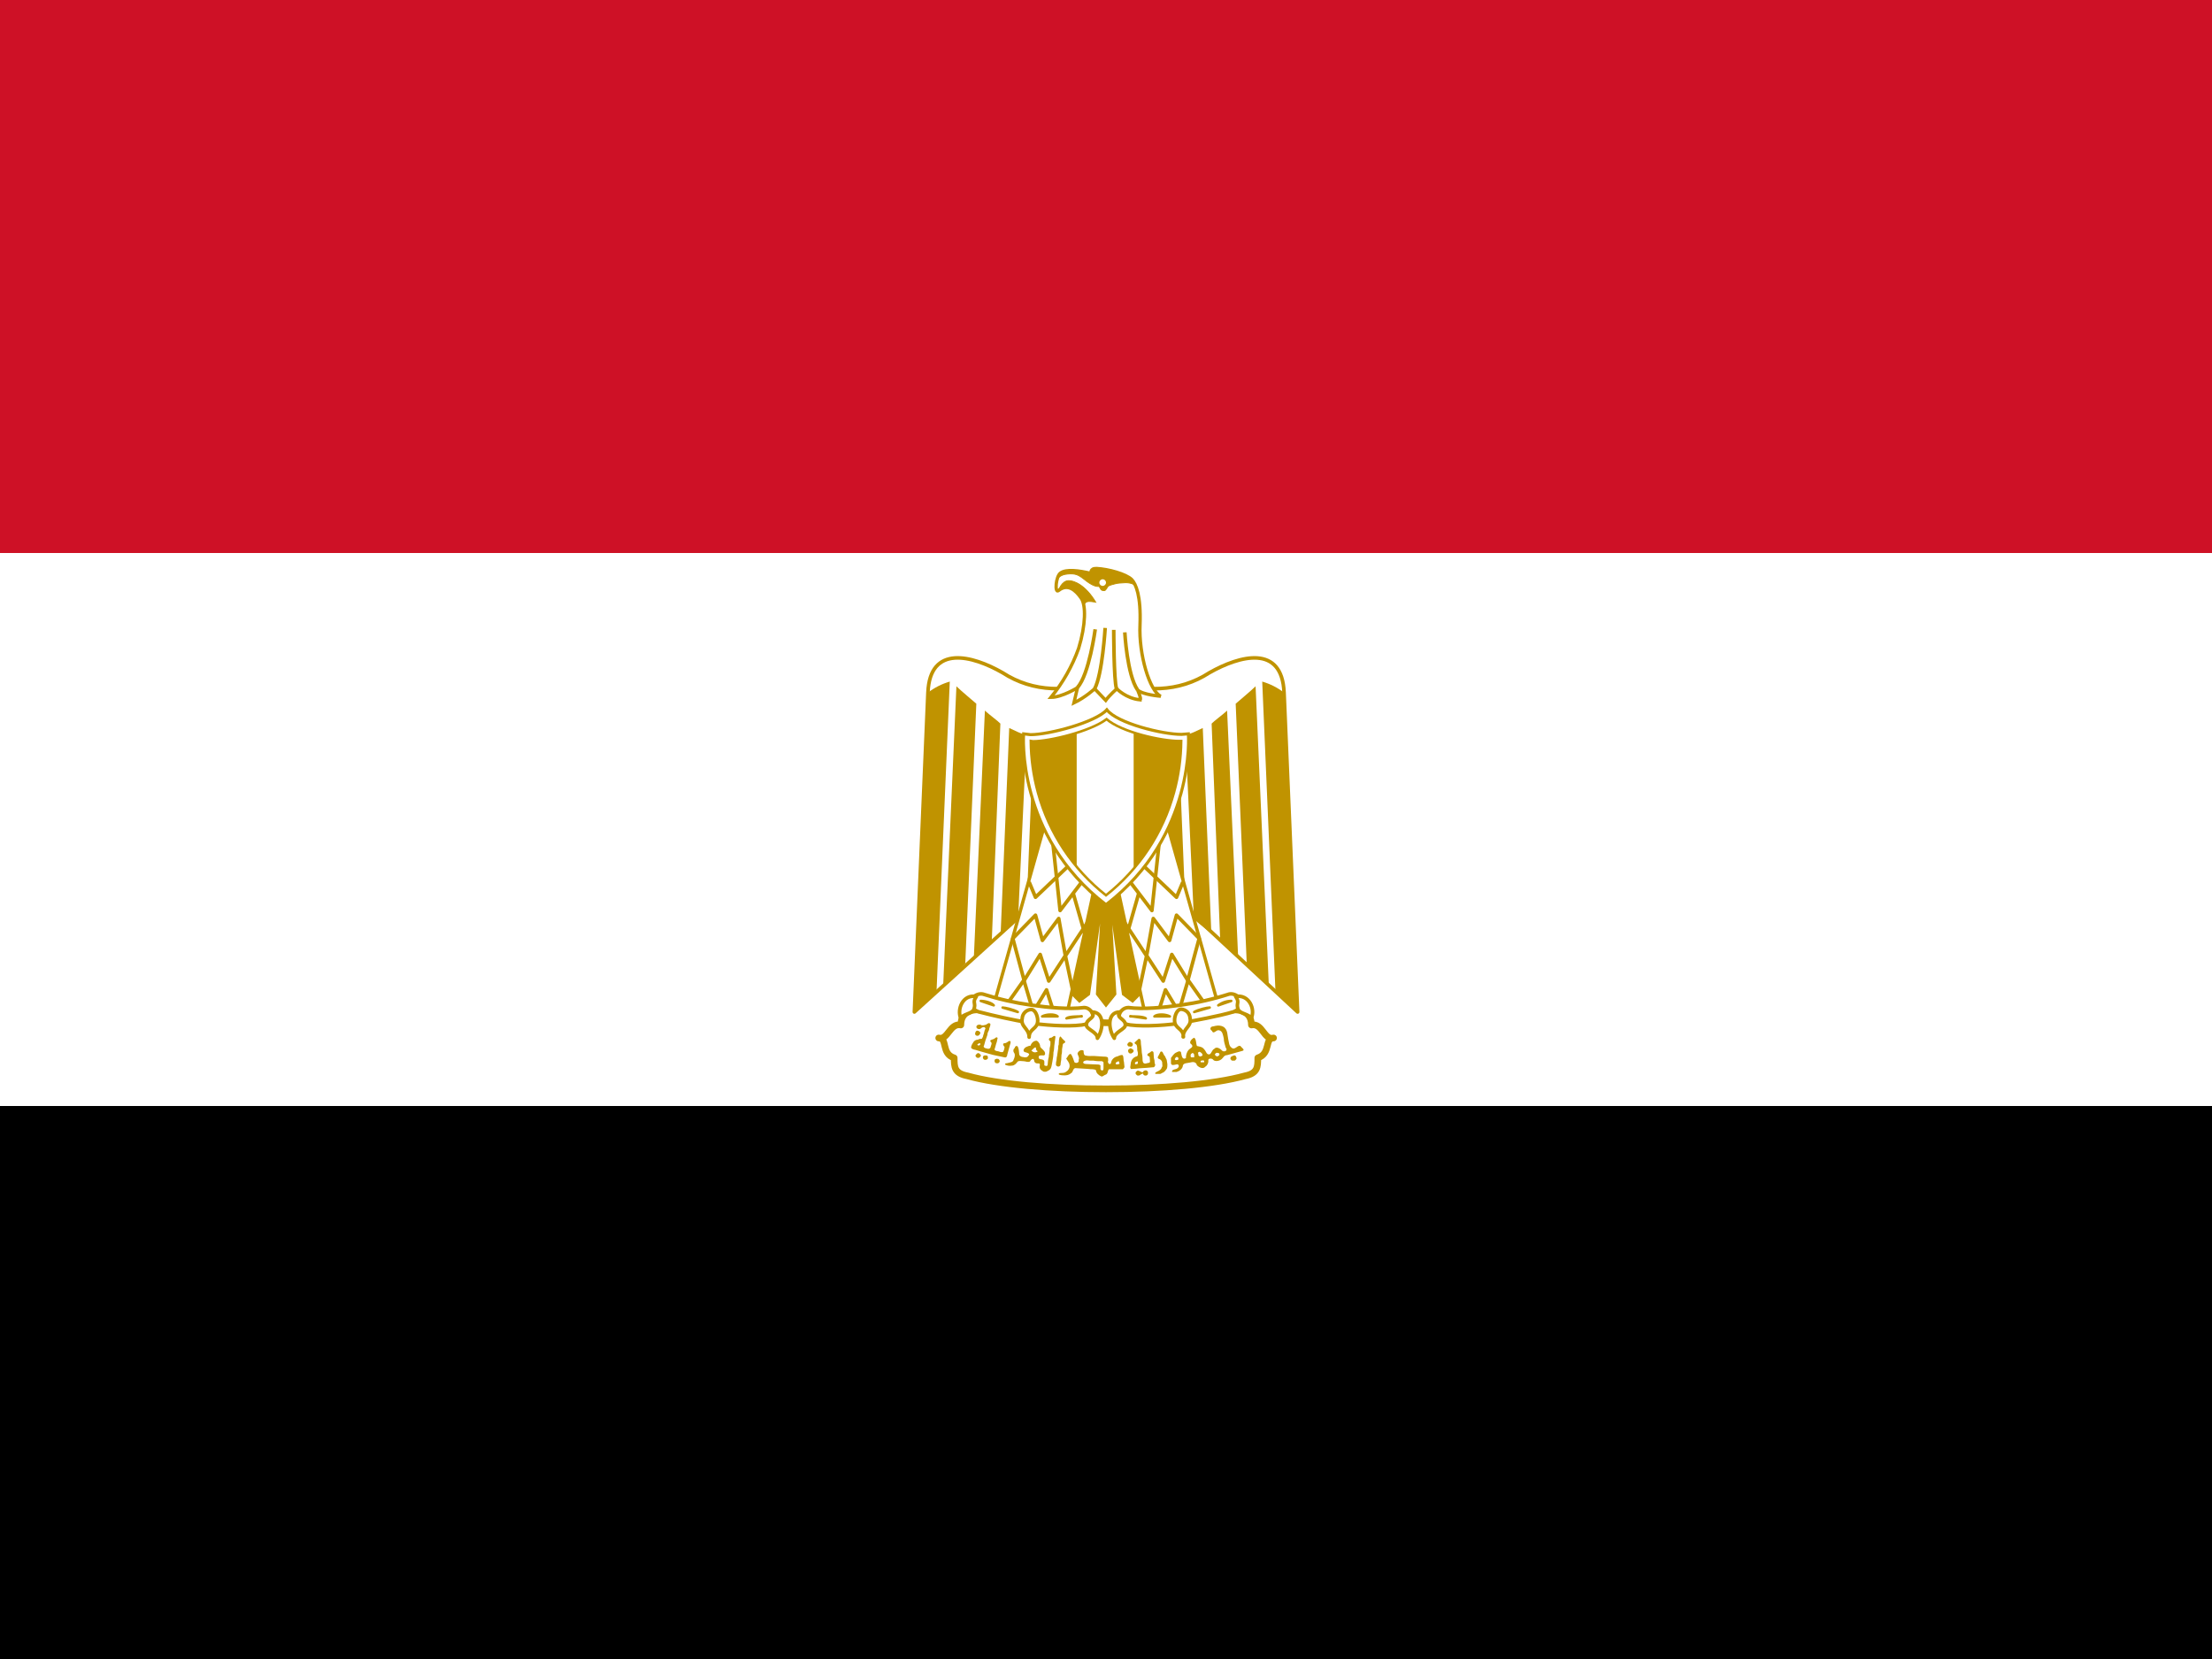
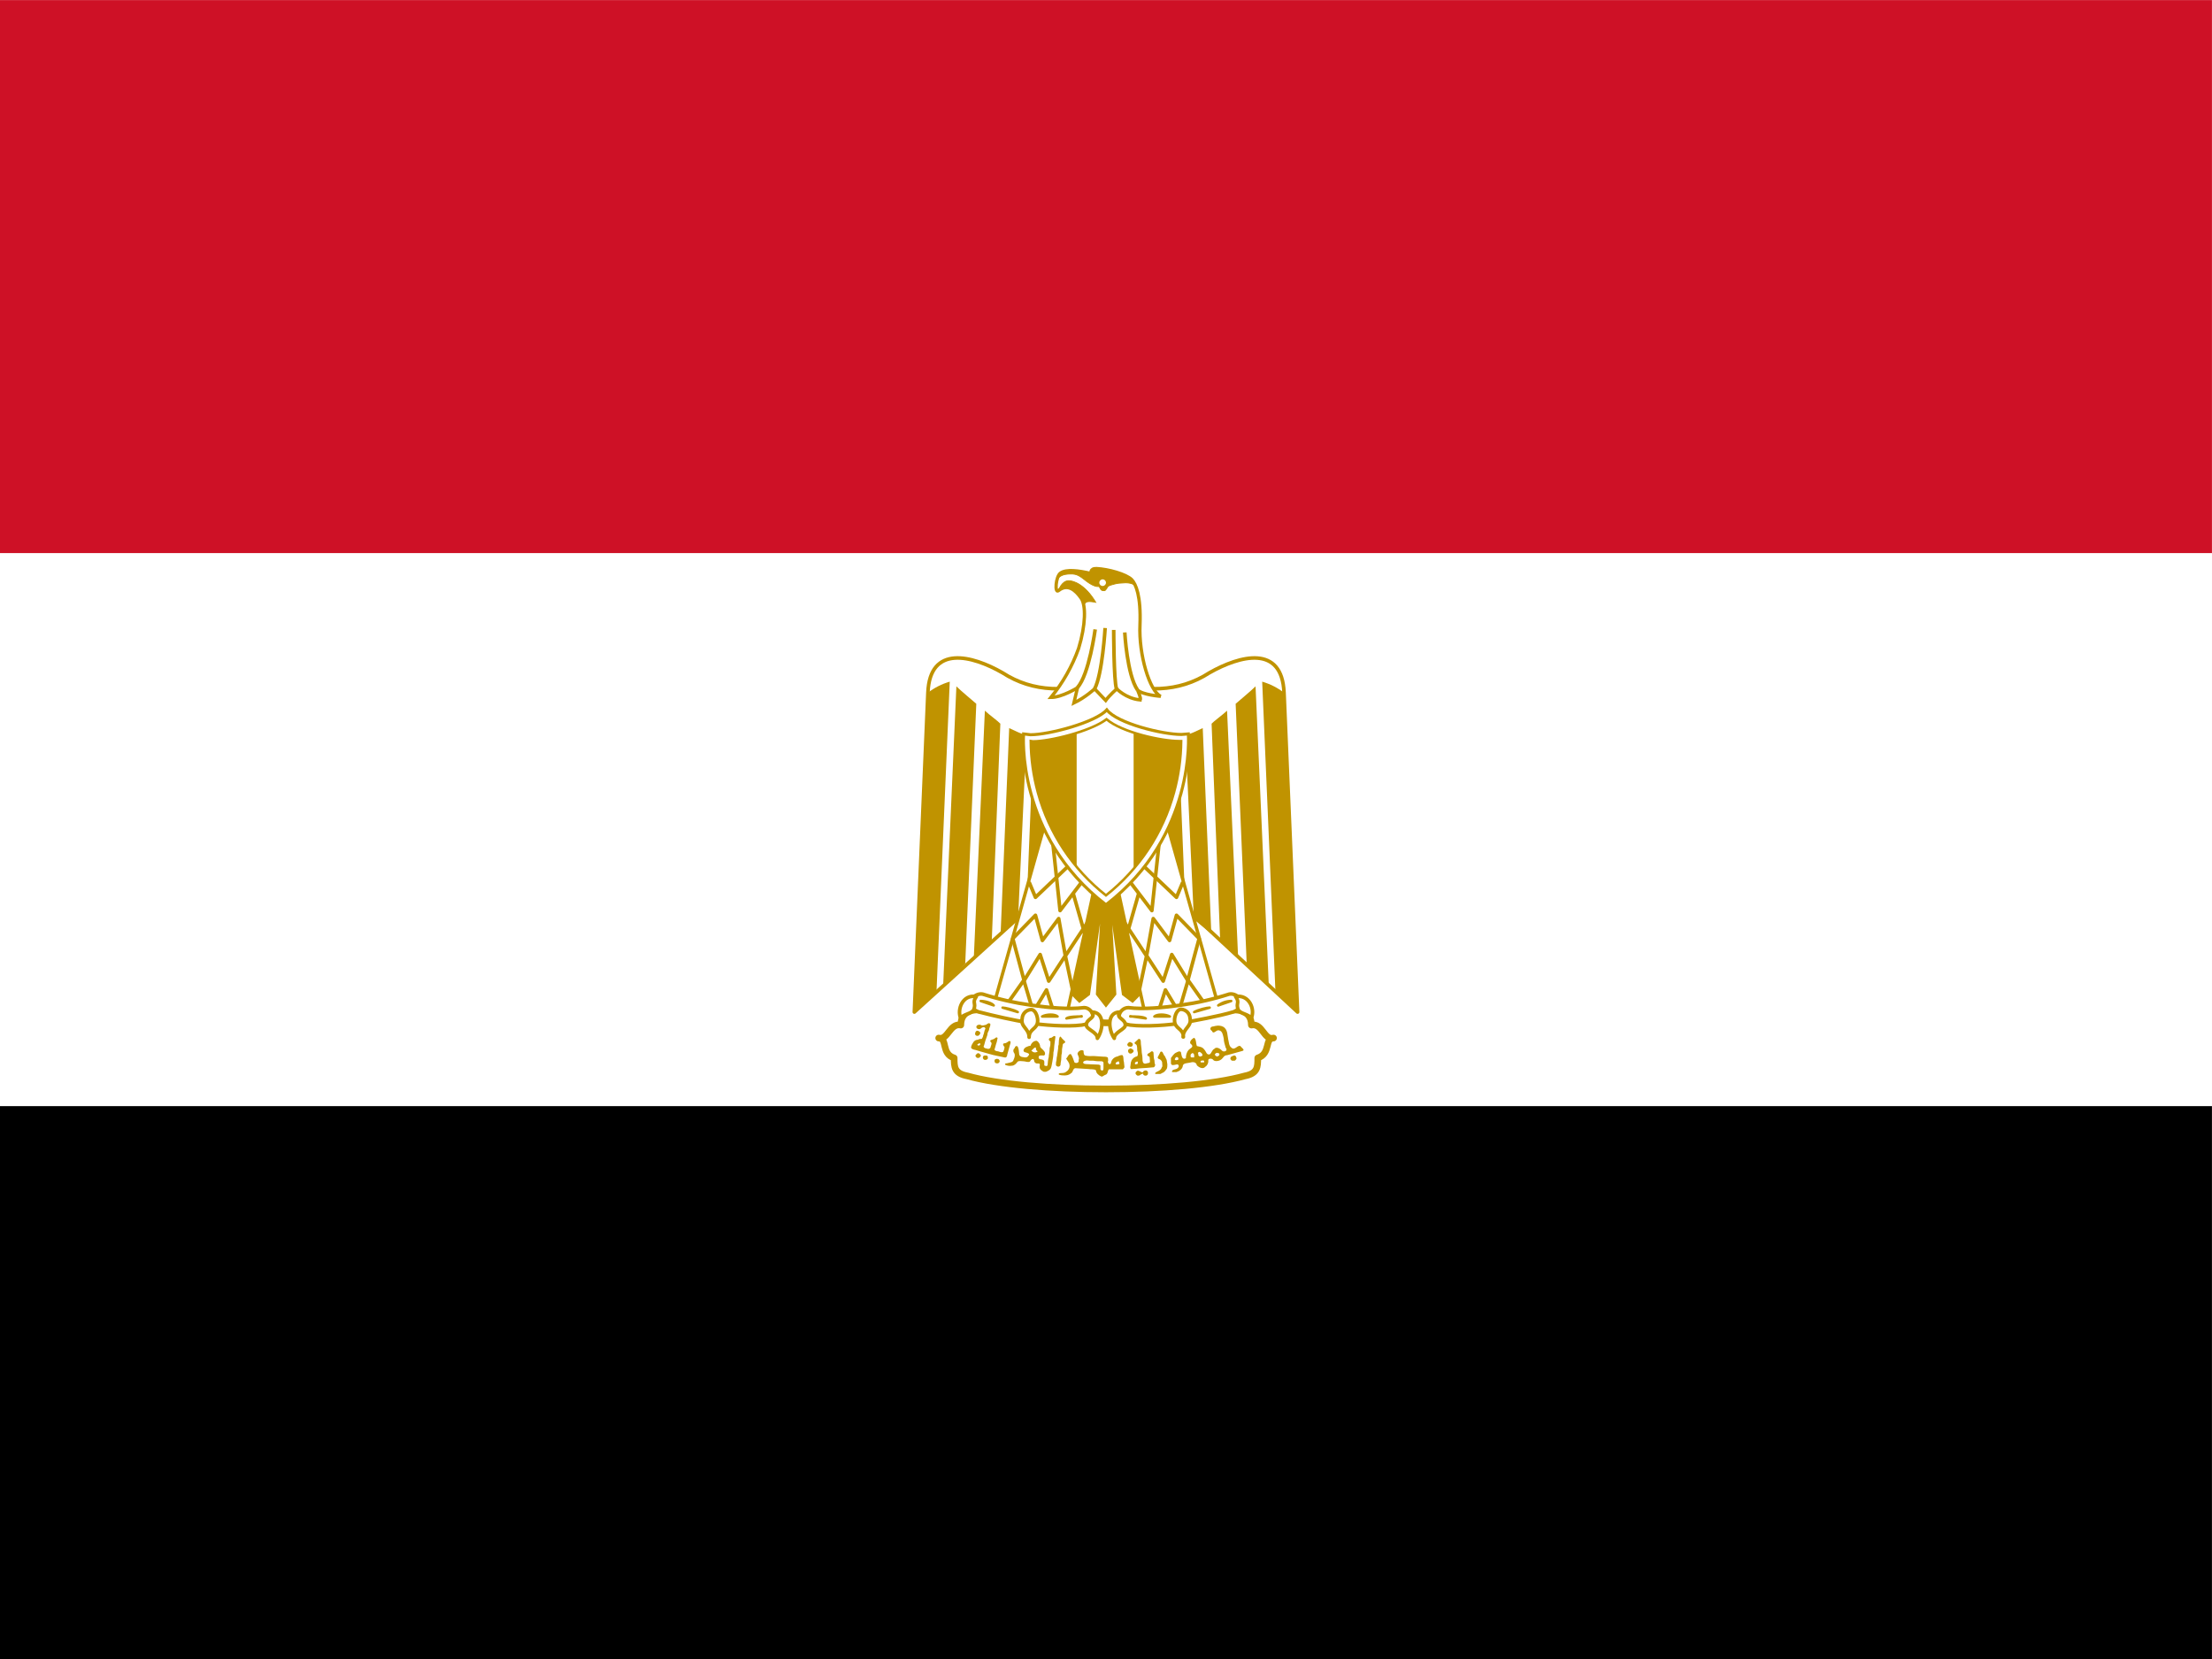
- <svg xmlns="http://www.w3.org/2000/svg" xmlns:xlink="http://www.w3.org/1999/xlink" id="flag-icons-eg" viewBox="0 0 640 480">
-   <path d="M0 320h640v160H0z" />
-   <path fill="#fff" d="M0 160h640v160H0z" />
-   <path fill="#ce1126" d="M0 0h640v160H0z" />
-   <g fill="#fff" stroke="#c09300" transform="matrix(.8 0 0 .8 -40 0)">
-     <path stroke-linejoin="round" stroke-width="1.3" d="m450.8 302.4 68.5 63.6-4.9-115.5c-.7-17.5-15.9-13.5-27-7.2-11.1 7.2-24 7.2-37.4 2.5-13.5 4.7-26.3 4.7-37.4-2.5-11-6.3-26.3-10.3-27 7.2L380.7 366l70.1-63.6z" />
-     <path id="a" fill="#c09300" stroke="none" d="m393.5 246.5-4.8 112.3-8 7.2 4.9-115.5a24 24 0 0 1 7.9-4zm9.6 8-4 94-8 8.2 4.8-108.5c1.6 1.6 6.3 5.5 7.2 6.3zm8.7 7.2-3.1 78.4-6.5 6.3 4-89.4c1.6 1.5 4.8 3.8 5.6 4.7zm9.5 4-3.1 66.8-6.3 5.1 3.1-74.3c1.6.7 4.7 2.4 6.3 2.4zm8.8 0-2.3 55.7-6.5 6.3 2.5-61.3c1.5 0 5.6 0 6.3-.7z" />
-     <use xlink:href="#a" width="100%" height="100%" transform="matrix(-1 0 0 1 900 0)" />
-     <path fill="#c09300" stroke-width="1.1" d="m453.2 315 9.6 43.8-3.2 3.2-3.3-2.5-5.4-39 2.3 39-3.2 4-3.1-4 2.3-39-5.5 39-3.3 2.5-3.2-3.2 9.6-43.7h6.4z" />
-     <g id="b" fill="none" stroke-linejoin="round" stroke-width="1.3">
-       <path fill="#fff" stroke-width="1.2" d="m428.5 295.8-19.1 67.7 26.3 4 11.1-50.9-18.3-20.8z" />
-       <path d="m422.2 319 2.3 5.5 12.4-11.8" />
-       <path d="m430.8 305 2.6 24.3 7.9-10.4m-3.2 4 4.3 15m1.7-5.5-8.7 13.2m2.7 13.2-2.8-13.2-2.4-13.4-5.9 7.9-2.5-9.1-8.2 8.4 4.1 15.2 5.8-9.4 3.1 9.6 6-9.2" />
-       <path d="m415 362 5.3-7.5 3.4 11.5 4.8-8 3.1 9.6" />
-     </g>
-     <use xlink:href="#b" width="100%" height="100%" transform="matrix(-1 0 0 1 900 0)" />
-     <g stroke-linecap="round" stroke-linejoin="round" stroke-width="1.3">
-       <path stroke-width="2.4" d="M450 393.8c20 0 39-1.6 50.2-4.7 4.7-.9 4.7-3.3 4.7-6.5 4.8-1.6 2.4-7.2 5.7-7.2-3.4 1-4-5.5-8-4.7 0-5.6-5.7-6.3-10.4-4.7-9.5 3.1-26.3 3.9-42.2 3.9-16-.8-32.6-.8-42.2-4-4.7-1.5-10.3-.8-10.3 4.8-4-.8-4.7 5.6-8 4.7 3.3 0 .8 5.7 5.6 7.2 0 3.2 0 5.6 4.8 6.5 11 3.1 30.2 4.7 50.1 4.7z" />
-       <path d="M422.9 363.5c6.4.9 13.6 1.6 19.2.9 3.2 0 5.5 5.5-.9 6.3-5.5.7-14.3 0-19-.8a231 231 0 0 1-18.4-4c-5.6-2.4-1.6-7 1.6-6.4a105.3 105.3 0 0 0 17.5 4zm54.2 0c-6.4.9-13.6 1.6-19 .9-3.4 0-5.7 5.5.7 6.3 5.6.7 14.3 0 19-.8 4-.8 12.8-2.3 18.4-4 5.6-2.4 1.6-7-1.6-6.4a105.2 105.2 0 0 1-17.5 4z" />
-       <path d="M403 360.4c-4.8-.9-7 4.7-5.5 7.9.7-1.6 4-1.6 4.7-3.2.9-2.4-.7-2.4.9-4.7zm19.2 14.7c0-3.2 3.1-2.8 3.1-6 0-1.5-.8-4-2.4-4a3.4 3.4 0 0 0-3.2 3.2c-.7 3.1 2.5 3.6 2.5 6.8zm22.7-9.1c4.7 0 4.2 6.3 2 9.5 0-2.3-4-3.2-4-4.8 0-2.4 3.6-2.4 2-4.7zm52-5.6c4.9-.9 7.2 4.7 5.6 7.9-.7-1.6-4-1.6-4.7-3.2-.9-2.4.7-2.4-.9-4.7zM478 375c0-3.2-3.2-2.8-3.2-6 0-1.5.8-4 2.4-4a3.4 3.4 0 0 1 3.2 3.2c.7 3.1-2.5 3.6-2.5 6.8zm-23-9c-4.7 0-4.2 6.3-2 9.5 0-2.3 4-3.2 4-4.8 0-2.4-3.6-2.4-2-4.7z" />
-       <path stroke-width=".9" d="M404.7 362c1.6 0 4 .7 4.7 1.6l-4.7-1.6zm7.9 2.4c.8 0 4 .7 5.5 1.6l-5.5-1.6zm28.6 3.2c-1.5 0-4.7 0-5.5.7l5.5-.8zm-8.7 0c-.9-.9-4-.9-5.6 0h5.6zm62.8-5.6a8 8 0 0 0-4.7 1.6l4.7-1.6zm-7.8 2.4c-1 0-4 .7-5.6 1.6l5.6-1.6zm-28.7 3.2c1.5 0 4.7 0 5.6.7l-5.6-.8zm8.7 0c.9-.9 4-.9 5.6 0h-5.6z" />
-       <g fill="#c09300" stroke="none">
-         <path d="M403.3 374.6c-.5-.1-.8-.6-.6-1 .1-.7.6-1 1-.8.4 0 .9.6.9.8l-.4.7-.2.1c0 .2-.4.2-.7.2zm55 3.9c-.2 0-.6-.5-.6-.7 0-.4.6-1 1-1l.8.4c.3.3.3.9-.1 1.2-.2.2-.8.2-1.1 0zm.3 2.5c-.4-.2-.5-.4-.6-.8 0-.5 0-.6.5-.9l.4-.2.4.2c.4.2.7.4.7.8 0 .3-.3.6-.7.8-.3.2-.4.2-.7 0z" />
-         <path d="M407.8 370c-.4 0-.9.4-1.2.6-.6.1-1.4.5-2 0-.6-.1-1.4 0-1.5.8.1.7 1 1 1.6.6.4-.5 1.5-.9 1.7 0-.5.8-.4 1.7-.8 2.4 0 .5-.3.9-.5 1.3-.5 0-1 0-1.4.3a2 2 0 0 0-1.6.8c-.4.6-.8 1.2-.9 2 .1.6 1 .8 1.6.9l2 .6 3.2.9c1.6.5 3.2.7 4.8 1.1l.5.1c.7.2 1-.5 1-1l1-3.6c.2-.5.5-1.5-.4-1.3-.5.3-1 .8-1.6.8-.9 0-.4 1 0 1.3 0 .6-.2 1.3-.5 1.8-.6.3-1.2 0-1.8-.2-.5 0-1.7-.3-1.2-1l.5-1.8c.3-.6.3-1.3.5-2-.4-.7-1 .3-1.5.4-.4.2-1.6.3-1 1 .6.4.2 1.1 0 1.7 0 .7-.8 1-1.4.7-.6 0-1.5-.5-1-1.1l.5-1.8.7-2c0-.7.3-1.2.6-1.8 0-.7.5-1.3.5-2 0-.3-.2-.4-.4-.4zm-3.7 7.3a.3.3 0 0 1 .3 0c.2.2.2.4 0 .6l-.3.2c-.5 0-.6-.1-.6-.3 0-.1 0-.2.3-.3a1.4 1.4 0 0 1 .4-.2zm-1 5c-.5-.4-.4-.7.3-1.3.4-.2.5-.2.9.1.6.5.6.8 0 1.3-.2.2-.3.2-.5.2-.3 0-.4 0-.7-.2zm3 1a.9.9 0 0 1-.6-1.1c.2-.4.3-.5.9-.5.7 0 .8.1.9.7 0 .4 0 .5-.3.7a1 1 0 0 1-.8.2zm89.2 0c-.2-.1-.3-.2-.3-.5 0-.4.2-.7.8-.9.6-.3 1-.3 1.2.2.3.6.3.8-.1 1.2-.2.3-.3.3-.8.3s-.6 0-.8-.2zm-85 1.2c-.4 0-.6-.4-.6-.8 0-.3 0-.4.2-.6l.6-.2.6.1c.5.4.6.8.3 1.2-.3.4-.6.4-1.2.3zm21.8 1-.2-.3c0-.6 0-1.1.2-1.7.1-.5 0-1 .2-1.5l.4-2.8c0-.5 0-1 .2-1.4.1-.8 0-1.5.2-2.2 0-.3.3-1 .6-.6.4.6.9 1 1.4 1.5.4.3 0 .7-.3.8-.4.1-.5.6-.5 1l-.2 1.2c0 .7 0 1.3-.2 2l-.1 1.8-.2 1.2c0 .4 0 .9-.4 1.1-.3.2-.8.2-1-.1zm29.7-9.8-1.3 1.2c-.6.5.5.7.6 1.1.2.6.2 1.2.2 1.8.2.6.3 1.1.2 1.7 0 .7-.8.5-1.2.9-.5.2-.7.7-1 1a4.2 4.2 0 0 0-.4 1.6c0 .5-.3 1 0 1.4l.1.2h.5l1.5-.1c1.2-.2 2.5-.2 3.7-.3l2.2-.2c.6.1.9-.5.9-1-.4-.7-.1-1.4-.4-2-.2-.8-.1-1.5-.2-2.2 0-.6-.7-.8-1-.4-.4.4-1 .5-1.2.9-.3.6.6.6.8 1l.1 1.5c.1.6-.5.6-1 .7-.5.2-1.2.3-1.5-.3-.2-.5-.2-1-.2-1.5 0-1-.3-1.8-.3-2.7 0-1-.3-2.1-.3-3.2 0-.5-.1-1.2-.8-1.1zm-.6 8.2h.3v.8l-.3.1a3.3 3.3 0 0 1-.4.1 2.5 2.5 0 0 1-.2 0c-.2-.2-.2-.5.1-.8l.5-.2zm-30-9.2c-.3 0-.8.7-1.2.6-.9.1-.8 1-.1 1.3v.8c.1.8-.4 1.5-.3 2.3 0 .8-.3 1.7-.3 2.6-.3.9-.3 1.8-.4 2.7-.1.8-.7.5-1.2.3v-1c.1-.9-.5-1.1-1.2-1.2-.7 0-1-.5-.8-1.1.3-.4 1-.3 1.5-.3 1 .2.9-1.1.4-1.6-.4-.6-1.2-1-1.4-1.6 0-.8-.5-1.7-1.2-2.1-1.1-.1-2 .8-2.3 1.8-.5 0-1 .2-1.4.4-.7.2-1.7 1.4-.7 1.9.5.1 2.2.5 1.4 1.2-.4.8-1.2.8-1.9.6-.7 0-1.5-.4-1.5-1.2-.1-.8-.1-1.6-.4-2.3-.2-.8-1.1-.6-1.2.2-.7.5-.6 1.4-.1 2 .3.7 0 1.6-.3 2.2-.2 1-1.2 1-1.9 1.2-.3.2-1.6 0-1.1.7a4 4 0 0 0 2.4.3c.8 0 1.5-.7 2-1.4.5-.5 1.4-.2 2.2-.2.7 0 1.5.5 2.3.1.2-.5 1.2-1.5 1.5-.5 0 .9.7 1.3 1.5 1.2.9 0 .5.6.5 1.2 0 .9.7 1.4 1.5 1.8h.8c.7-.3 1.5-.6 1.8-1.4.3-.7.3-1.5.5-2.2.2-1.1.4-2.3.4-3.4.3-1 .2-2.1.4-3.2l.3-2.3c0-.5-.2-.5-.5-.4zm-6.7 4.1c.1 0 .2.2.2.5 0 .4.2.7.5.8v.3l-.8.2c-.5 0-.9-.2-1.2-.5l-.2-.2.3-.2.5-.5c.3-.3.5-.4.7-.4zm66-7.9a8.4 8.4 0 0 0-1.7.3c-1 0-1.5 1-.5 1.6.6 1.5 1.5-.4 2.5-.2 1.4.2 1.5 1.8 1.8 3 0 1.1.4 2.2.7 3.3 1 1.1-.7 1.8-1.4 1-.6-.7-2-1.5-2.7-.6-.9.4-1 1.6-1.7 2-1.2.3-1.3-1.2-2-1.8-.6-.9-1.7-1-2.6-1.2-.4-.9-.2-2.4-1-3-.8.3-2.2 1.7-1 2.4 1 1-.5 1.4-1 2-.8.9-1 2-1 3-1.3.7-1.5-.8-1.7-1.7 0-1.1-1-.8-1.7-.4-1 .4-1.4 1.3-2 2v2c.2.9 1.2.5 1.8.4 1-.4 1.4.7.6 1.3-.6.6-2.2.3-2 1.4h1.6c1-.3 2.2-1.1 2.3-2.3.2-1 1.7-.9 2.5-1.1 1-.3 2.3-.4 2.6 1 .7.7 2.2 1.5 3 .5a2.4 2.4 0 0 0 1.1-2.3c-.1-.8 1.3-.8 1.7-.3.5.8 2.1.6 2.9 0 .8-.5 1-1.6 2.2-1.6l5.4-1.5c1.4-.3-.2-1.2-.6-1.8-1-.5-2 1.7-3.2.6-1-.7-.9-2-1.2-3.1-.3-1.4-.2-3-1.2-4-.6-.7-1.6-.9-2.5-.9zm-6.8 9.5c.1 0 .3 0 .5.2.4.2.7.6.7 1 0 .2 0 .2-.3.3l-.5.2c-.2 0-.7-.3-.7-.5v-.4c-.2-.4-.2-.4 0-.6l.3-.2zm6.5.4c.4 0 .6 0 .8.3.1.4 0 .6-.4.8l-.5.2-.4-.3c-.2-.1-.3-.2-.3-.4 0-.3.4-.6.8-.7zm-9 0c.2 0 .3 0 .4.2.2.2.3.3.3.6v.6c0 .3 0 .2-.6.2s-.7 0-.7-.6c0-.4 0-.5.3-.7.1-.2.3-.2.4-.2zm-5.4 1.5a.6.6 0 0 1 .4.4c0 .3 0 .5-.2.6-.3.1-.8.2-1 0a.6.6 0 0 1 0-.1c-.2-.1-.2-.2 0-.3v-.1l.2-.3a.5.5 0 0 1 .6-.2zm9.2 1.2.5.1v.6h-1.2l-.1-.2c0-.2 0-.3.2-.4l.6-.1zm-17.1 4.8c-.1 0-.3-.1-.1-.2.1-.3.5-.4.8-.6a3.4 3.4 0 0 0 1.4-1c0-.4.4-.6.4-1l-.1-1.4a1.8 1.8 0 0 0-.8-1c-.3-.1-.7-.2-.8-.6 0-.3.3-.6.4-.9l.6-1.2c.3-.3.7 0 .8.2l.5 1c.3.3.5.6.6 1 .2.4.4.7.4 1l.2 1.3c0 .5 0 1.1-.2 1.6l-.6.8c-.3.3-.6.6-1 .7-.3.1-.5.4-.9.4H468l-.1-.1zm-6.9.4c-.2-.2-.3-.3-.3-.6s0-.3.3-.6c.4-.4.6-.4 1.4 0 .7.4 1 .4 1 .1.1-.2.5-.5 1-.5a.8.8 0 0 1 .5.2c.2.2.3.3.3.7 0 .5 0 .5-.3.8-.3.2-.3.2-.7.2a.9.9 0 0 1-.8-.6c0-.2 0-.3-.2-.1l-.2.1c-.2 0-.6.3-.8.5l-.5.1c-.4 0-.4 0-.7-.3zm-19.8-8.9c-.7 0-1.4.6-1.5 1.3.2.7.8 1.5.4 2.2.3 1-.8 1.4-1.5.9-.4-1-.6-2-1.3-3-.8-.2-1.1 1.1-1.7 1.6.3.7 1.1 1.4 1.2 2.3.2 1-.4 2-1.1 2.4-.7.7-1.7.5-2.5.6-1 .6.7.8 1.2.8 1 .1 2.1 0 3-.8.7-.3.6-1.7 1.5-1.8l4.8.3c.8.2 2.1-.1 2.7.5 0 1 1 1.8 1.9 2.2.5.2 1-.5 1.5-.6 1-.3.7-1.5 1.3-2h5c.2 0 .3-.5.6-.7l-.2-1.9c-.3-.8 0-1.8-.5-2.5-.9-.2-1.6.5-2.4.6-1 .4-1.7 1.3-1.8 2.3-.5.9-1.4-.2-1-1l-.1-1c-.5-.5-1.4-.3-2.1-.4l-3-.2c-1 0-1.9.1-2.7-.1-1 0-1-1-1-1.8a1 1 0 0 0-.7-.2zm2 3.7 1 .1h1.3c1 .2 2 .2 3 .2.2 0 .4.2.6.4v2c0 .3 0 .7-.2.8a.7.7 0 0 1-.2.2 1 1 0 0 1-.7-.5v-1.4a1.3 1.3 0 0 0-.7-.3l-2.6-.1-2-.1c-.3-.1-.7 0-.9-.4-.2-.2.1-.6.4-.7a2.3 2.3 0 0 1 1-.2zm11.3.3c.1 0 .2 0 .2.3l.2.5c0 .1 0 .2-.2.2-.5.2-1 .2-1.2 0 0-.1 0-.5.2-.6l.8-.4z" />
+ <svg xmlns="http://www.w3.org/2000/svg" xmlns:xlink="http://www.w3.org/1999/xlink" width="639.99" height="479.99" version="1.1" viewBox="0 0 169.33 127">
+   <g transform="translate(107.71 185.49)">
+     <g transform="translate(-39.677 -135.69)">
+       <g transform="matrix(.26458 0 0 .26458 -68.036 -49.793)">
+         <path d="m0 320h640v160h-640z" />
+         <path d="m0 160h640v160h-640z" fill="#fff" />
+         <path d="m0 0h640v160h-640z" fill="#ce1126" />
+         <g transform="matrix(.8 0 0 .8 -40 0)" fill="#fff" stroke="#c09300">
+           <path d="m450.8 302.4 68.5 63.6-4.9-115.5c-0.7-17.5-15.9-13.5-27-7.2-11.1 7.2-24 7.2-37.4 2.5-13.5 4.7-26.3 4.7-37.4-2.5-11-6.3-26.3-10.3-27 7.2l-4.9 115.5z" stroke-linejoin="round" stroke-width="1.3" />
+           <path id="a" d="m393.5 246.5-4.8 112.3-8 7.2 4.9-115.5a24 24 0 0 1 7.9-4zm9.6 8-4 94-8 8.2 4.8-108.5c1.6 1.6 6.3 5.5 7.2 6.3zm8.7 7.2-3.1 78.4-6.5 6.3 4-89.4c1.6 1.5 4.8 3.8 5.6 4.7zm9.5 4-3.1 66.8-6.3 5.1 3.1-74.3c1.6 0.7 4.7 2.4 6.3 2.4zm8.8 0-2.3 55.7-6.5 6.3 2.5-61.3c1.5 0 5.6 0 6.3-0.7z" fill="#c09300" stroke="none" />
+           <use transform="matrix(-1,0,0,1,900,0)" width="100%" height="100%" xlink:href="#a" />
+           <path d="m453.2 315 9.6 43.8-3.2 3.2-3.3-2.5-5.4-39 2.3 39-3.2 4-3.1-4 2.3-39-5.5 39-3.3 2.5-3.2-3.2 9.6-43.7h6.4z" fill="#c09300" stroke-width="1.1" />
+           <g id="b" fill="none" stroke-linejoin="round" stroke-width="1.3">
+             <path d="m428.5 295.8-19.1 67.7 26.3 4 11.1-50.9z" fill="#fff" stroke-width="1.2" />
+             <path d="m422.2 319 2.3 5.5 12.4-11.8" />
+             <path d="m430.8 305 2.6 24.3 7.9-10.4m-3.2 4 4.3 15m1.7-5.5-8.7 13.2m2.7 13.2-2.8-13.2-2.4-13.4-5.9 7.9-2.5-9.1-8.2 8.4 4.1 15.2 5.8-9.4 3.1 9.6 6-9.2" />
+             <path d="m415 362 5.3-7.5 3.4 11.5 4.8-8 3.1 9.6" />
+           </g>
+           <use transform="matrix(-1,0,0,1,900,0)" width="100%" height="100%" xlink:href="#b" />
+           <g stroke-linecap="round" stroke-linejoin="round" stroke-width="1.3">
+             <path d="m450 393.8c20 0 39-1.6 50.2-4.7 4.7-0.9 4.7-3.3 4.7-6.5 4.8-1.6 2.4-7.2 5.7-7.2-3.4 1-4-5.5-8-4.7 0-5.6-5.7-6.3-10.4-4.7-9.5 3.1-26.3 3.9-42.2 3.9-16-0.8-32.6-0.8-42.2-4-4.7-1.5-10.3-0.8-10.3 4.8-4-0.8-4.7 5.6-8 4.7 3.3 0 0.8 5.7 5.6 7.2 0 3.2 0 5.6 4.8 6.5 11 3.1 30.2 4.7 50.1 4.7z" stroke-width="2.4" />
+             <path d="m422.9 363.5c6.4 0.9 13.6 1.6 19.2 0.9 3.2 0 5.5 5.5-0.9 6.3-5.5 0.7-14.3 0-19-0.8a231 231 0 0 1-18.4-4c-5.6-2.4-1.6-7 1.6-6.4a105.3 105.3 0 0 0 17.5 4zm54.2 0c-6.4 0.9-13.6 1.6-19 0.9-3.4 0-5.7 5.5 0.7 6.3 5.6 0.7 14.3 0 19-0.8 4-0.8 12.8-2.3 18.4-4 5.6-2.4 1.6-7-1.6-6.4a105.2 105.2 0 0 1-17.5 4z" />
+             <path d="m403 360.4c-4.8-0.9-7 4.7-5.5 7.9 0.7-1.6 4-1.6 4.7-3.2 0.9-2.4-0.7-2.4 0.9-4.7zm19.2 14.7c0-3.2 3.1-2.8 3.1-6 0-1.5-0.8-4-2.4-4a3.4 3.4 0 0 0-3.2 3.2c-0.7 3.1 2.5 3.6 2.5 6.8zm22.7-9.1c4.7 0 4.2 6.3 2 9.5 0-2.3-4-3.2-4-4.8 0-2.4 3.6-2.4 2-4.7zm52-5.6c4.9-0.9 7.2 4.7 5.6 7.9-0.7-1.6-4-1.6-4.7-3.2-0.9-2.4 0.7-2.4-0.9-4.7zm-18.9 14.6c0-3.2-3.2-2.8-3.2-6 0-1.5 0.8-4 2.4-4a3.4 3.4 0 0 1 3.2 3.2c0.7 3.1-2.5 3.6-2.5 6.8zm-23-9c-4.7 0-4.2 6.3-2 9.5 0-2.3 4-3.2 4-4.8 0-2.4-3.6-2.4-2-4.7z" />
+             <path d="m404.7 362c1.6 0 4 0.7 4.7 1.6zm7.9 2.4c0.8 0 4 0.7 5.5 1.6zm28.6 3.2c-1.5 0-4.7 0-5.5 0.7l5.5-0.8zm-8.7 0c-0.9-0.9-4-0.9-5.6 0zm62.8-5.6a8 8 0 0 0-4.7 1.6zm-7.8 2.4c-1 0-4 0.7-5.6 1.6zm-28.7 3.2c1.5 0 4.7 0 5.6 0.7l-5.6-0.8zm8.7 0c0.9-0.9 4-0.9 5.6 0z" stroke-width=".9" />
+             <g fill="#c09300" stroke="none">
+               <path d="m403.3 374.6c-0.5-0.1-0.8-0.6-0.6-1 0.1-0.7 0.6-1 1-0.8 0.4 0 0.9 0.6 0.9 0.8l-0.4 0.7-0.2 0.1c0 0.2-0.4 0.2-0.7 0.2zm55 3.9c-0.2 0-0.6-0.5-0.6-0.7 0-0.4 0.6-1 1-1l0.8 0.4c0.3 0.3 0.3 0.9-0.1 1.2-0.2 0.2-0.8 0.2-1.1 0zm0.3 2.5c-0.4-0.2-0.5-0.4-0.6-0.8 0-0.5 0-0.6 0.5-0.9l0.4-0.2 0.4 0.2c0.4 0.2 0.7 0.4 0.7 0.8 0 0.3-0.3 0.6-0.7 0.8-0.3 0.2-0.4 0.2-0.7 0z" />
+               <path d="m407.8 370c-0.4 0-0.9 0.4-1.2 0.6-0.6 0.1-1.4 0.5-2 0-0.6-0.1-1.4 0-1.5 0.8 0.1 0.7 1 1 1.6 0.6 0.4-0.5 1.5-0.9 1.7 0-0.5 0.8-0.4 1.7-0.8 2.4 0 0.5-0.3 0.9-0.5 1.3-0.5 0-1 0-1.4 0.3a2 2 0 0 0-1.6 0.8c-0.4 0.6-0.8 1.2-0.9 2 0.1 0.6 1 0.8 1.6 0.9l2 0.6 3.2 0.9c1.6 0.5 3.2 0.7 4.8 1.1l0.5 0.1c0.7 0.2 1-0.5 1-1l1-3.6c0.2-0.5 0.5-1.5-0.4-1.3-0.5 0.3-1 0.8-1.6 0.8-0.9 0-0.4 1 0 1.3 0 0.6-0.2 1.3-0.5 1.8-0.6 0.3-1.2 0-1.8-0.2-0.5 0-1.7-0.3-1.2-1l0.5-1.8c0.3-0.6 0.3-1.3 0.5-2-0.4-0.7-1 0.3-1.5 0.4-0.4 0.2-1.6 0.3-1 1 0.6 0.4 0.2 1.1 0 1.7 0 0.7-0.8 1-1.4 0.7-0.6 0-1.5-0.5-1-1.1l0.5-1.8 0.7-2c0-0.7 0.3-1.2 0.6-1.8 0-0.7 0.5-1.3 0.5-2 0-0.3-0.2-0.4-0.4-0.4zm-3.7 7.3a0.3 0.3 0 0 1 0.3 0c0.2 0.2 0.2 0.4 0 0.6l-0.3 0.2c-0.5 0-0.6-0.1-0.6-0.3 0-0.1 0-0.2 0.3-0.3a1.4 1.4 0 0 1 0.4-0.2zm-1 5c-0.5-0.4-0.4-0.7 0.3-1.3 0.4-0.2 0.5-0.2 0.9 0.1 0.6 0.5 0.6 0.8 0 1.3-0.2 0.2-0.3 0.2-0.5 0.2-0.3 0-0.4 0-0.7-0.2zm3 1a0.9 0.9 0 0 1-0.6-1.1c0.2-0.4 0.3-0.5 0.9-0.5 0.7 0 0.8 0.1 0.9 0.7 0 0.4 0 0.5-0.3 0.7a1 1 0 0 1-0.8 0.2zm89.2 0c-0.2-0.1-0.3-0.2-0.3-0.5 0-0.4 0.2-0.7 0.8-0.9 0.6-0.3 1-0.3 1.2 0.2 0.3 0.6 0.3 0.8-0.1 1.2-0.2 0.3-0.3 0.3-0.8 0.3s-0.6 0-0.8-0.2zm-85 1.2c-0.4 0-0.6-0.4-0.6-0.8 0-0.3 0-0.4 0.2-0.6l0.6-0.2 0.6 0.1c0.5 0.4 0.6 0.8 0.3 1.2s-0.6 0.4-1.2 0.3zm21.8 1-0.2-0.3c0-0.6 0-1.1 0.2-1.7 0.1-0.5 0-1 0.2-1.5l0.4-2.8c0-0.5 0-1 0.2-1.4 0.1-0.8 0-1.5 0.2-2.2 0-0.3 0.3-1 0.6-0.6 0.4 0.6 0.9 1 1.4 1.5 0.4 0.3 0 0.7-0.3 0.8-0.4 0.1-0.5 0.6-0.5 1l-0.2 1.2c0 0.7 0 1.3-0.2 2l-0.1 1.8-0.2 1.2c0 0.4 0 0.9-0.4 1.1-0.3 0.2-0.8 0.2-1-0.1zm29.7-9.8-1.3 1.2c-0.6 0.5 0.5 0.7 0.6 1.1 0.2 0.6 0.2 1.2 0.2 1.8 0.2 0.6 0.3 1.1 0.2 1.7 0 0.7-0.8 0.5-1.2 0.9-0.5 0.2-0.7 0.7-1 1a4.2 4.2 0 0 0-0.4 1.6c0 0.5-0.3 1 0 1.4l0.1 0.2h0.5l1.5-0.1c1.2-0.2 2.5-0.2 3.7-0.3l2.2-0.2c0.6 0.1 0.9-0.5 0.9-1-0.4-0.7-0.1-1.4-0.4-2-0.2-0.8-0.1-1.5-0.2-2.2 0-0.6-0.7-0.8-1-0.4-0.4 0.4-1 0.5-1.2 0.9-0.3 0.6 0.6 0.6 0.8 1l0.1 1.5c0.1 0.6-0.5 0.6-1 0.7-0.5 0.2-1.2 0.3-1.5-0.3-0.2-0.5-0.2-1-0.2-1.5 0-1-0.3-1.8-0.3-2.7 0-1-0.3-2.1-0.3-3.2 0-0.5-0.1-1.2-0.8-1.1zm-0.6 8.2h0.3v0.8l-0.3 0.1a3.3 3.3 0 0 1-0.4 0.1 2.5 2.5 0 0 1-0.2 0c-0.2-0.2-0.2-0.5 0.1-0.8zm-30-9.2c-0.3 0-0.8 0.7-1.2 0.6-0.9 0.1-0.8 1-0.1 1.3v0.8c0.1 0.8-0.4 1.5-0.3 2.3 0 0.8-0.3 1.7-0.3 2.6-0.3 0.9-0.3 1.8-0.4 2.7-0.1 0.8-0.7 0.5-1.2 0.3v-1c0.1-0.9-0.5-1.1-1.2-1.2-0.7 0-1-0.5-0.8-1.1 0.3-0.4 1-0.3 1.5-0.3 1 0.2 0.9-1.1 0.4-1.6-0.4-0.6-1.2-1-1.4-1.6 0-0.8-0.5-1.7-1.2-2.1-1.1-0.1-2 0.8-2.3 1.8-0.5 0-1 0.2-1.4 0.4-0.7 0.2-1.7 1.4-0.7 1.9 0.5 0.1 2.2 0.5 1.4 1.2-0.4 0.8-1.2 0.8-1.9 0.6-0.7 0-1.5-0.4-1.5-1.2-0.1-0.8-0.1-1.6-0.4-2.3-0.2-0.8-1.1-0.6-1.2 0.2-0.7 0.5-0.6 1.4-0.1 2 0.3 0.7 0 1.6-0.3 2.2-0.2 1-1.2 1-1.9 1.2-0.3 0.2-1.6 0-1.1 0.7a4 4 0 0 0 2.4 0.3c0.8 0 1.5-0.7 2-1.4 0.5-0.5 1.4-0.2 2.2-0.2 0.7 0 1.5 0.5 2.3 0.1 0.2-0.5 1.2-1.5 1.5-0.5 0 0.9 0.7 1.3 1.5 1.2 0.9 0 0.5 0.6 0.5 1.2 0 0.9 0.7 1.4 1.5 1.8h0.8c0.7-0.3 1.5-0.6 1.8-1.4 0.3-0.7 0.3-1.5 0.5-2.2 0.2-1.1 0.4-2.3 0.4-3.4 0.3-1 0.2-2.1 0.4-3.2l0.3-2.3c0-0.5-0.2-0.5-0.5-0.4zm-6.7 4.1c0.1 0 0.2 0.2 0.2 0.5 0 0.4 0.2 0.7 0.5 0.8v0.3l-0.8 0.2c-0.5 0-0.9-0.2-1.2-0.5l-0.2-0.2 0.3-0.2 0.5-0.5c0.3-0.3 0.5-0.4 0.7-0.4zm66-7.9a8.4 8.4 0 0 0-1.7 0.3c-1 0-1.5 1-0.5 1.6 0.6 1.5 1.5-0.4 2.5-0.2 1.4 0.2 1.5 1.8 1.8 3 0 1.1 0.4 2.2 0.7 3.3 1 1.1-0.7 1.8-1.4 1-0.6-0.7-2-1.5-2.7-0.6-0.9 0.4-1 1.6-1.7 2-1.2 0.3-1.3-1.2-2-1.8-0.6-0.9-1.7-1-2.6-1.2-0.4-0.9-0.2-2.4-1-3-0.8 0.3-2.2 1.7-1 2.4 1 1-0.5 1.4-1 2-0.8 0.9-1 2-1 3-1.3 0.7-1.5-0.8-1.7-1.7 0-1.1-1-0.8-1.7-0.4-1 0.4-1.4 1.3-2 2v2c0.2 0.9 1.2 0.5 1.8 0.4 1-0.4 1.4 0.7 0.6 1.3-0.6 0.6-2.2 0.3-2 1.4h1.6c1-0.3 2.2-1.1 2.3-2.3 0.2-1 1.7-0.9 2.5-1.1 1-0.3 2.3-0.4 2.6 1 0.7 0.7 2.2 1.5 3 0.5a2.4 2.4 0 0 0 1.1-2.3c-0.1-0.8 1.3-0.8 1.7-0.3 0.5 0.8 2.1 0.6 2.9 0 0.8-0.5 1-1.6 2.2-1.6l5.4-1.5c1.4-0.3-0.2-1.2-0.6-1.8-1-0.5-2 1.7-3.2 0.6-1-0.7-0.9-2-1.2-3.1-0.3-1.4-0.2-3-1.2-4-0.6-0.7-1.6-0.9-2.5-0.9zm-6.8 9.5c0.1 0 0.3 0 0.5 0.2 0.4 0.2 0.7 0.6 0.7 1 0 0.2 0 0.2-0.3 0.3l-0.5 0.2c-0.2 0-0.7-0.3-0.7-0.5v-0.4c-0.2-0.4-0.2-0.4 0-0.6zm6.5 0.4c0.4 0 0.6 0 0.8 0.3 0.1 0.4 0 0.6-0.4 0.8l-0.5 0.2-0.4-0.3c-0.2-0.1-0.3-0.2-0.3-0.4 0-0.3 0.4-0.6 0.8-0.7zm-9 0c0.2 0 0.3 0 0.4 0.2 0.2 0.2 0.3 0.3 0.3 0.6v0.6c0 0.3 0 0.2-0.6 0.2s-0.7 0-0.7-0.6c0-0.4 0-0.5 0.3-0.7 0.1-0.2 0.3-0.2 0.4-0.2zm-5.4 1.5a0.6 0.6 0 0 1 0.4 0.4c0 0.3 0 0.5-0.2 0.6-0.3 0.1-0.8 0.2-1 0a0.6 0.6 0 0 1 0-0.1c-0.2-0.1-0.2-0.2 0-0.3v-0.1l0.2-0.3a0.5 0.5 0 0 1 0.6-0.2zm9.2 1.2 0.5 0.1v0.6h-1.2l-0.1-0.2c0-0.2 0-0.3 0.2-0.4zm-17.1 4.8c-0.1 0-0.3-0.1-0.1-0.2 0.1-0.3 0.5-0.4 0.8-0.6a3.4 3.4 0 0 0 1.4-1c0-0.4 0.4-0.6 0.4-1l-0.1-1.4a1.8 1.8 0 0 0-0.8-1c-0.3-0.1-0.7-0.2-0.8-0.6 0-0.3 0.3-0.6 0.4-0.9l0.6-1.2c0.3-0.3 0.7 0 0.8 0.2l0.5 1c0.3 0.3 0.5 0.6 0.6 1 0.2 0.4 0.4 0.7 0.4 1l0.2 1.3c0 0.5 0 1.1-0.2 1.6l-0.6 0.8c-0.3 0.3-0.6 0.6-1 0.7-0.3 0.1-0.5 0.4-0.9 0.4h-1.5zm-6.9 0.4c-0.2-0.2-0.3-0.3-0.3-0.6s0-0.3 0.3-0.6c0.4-0.4 0.6-0.4 1.4 0 0.7 0.4 1 0.4 1 0.1 0.1-0.2 0.5-0.5 1-0.5a0.8 0.8 0 0 1 0.5 0.2c0.2 0.2 0.3 0.3 0.3 0.7 0 0.5 0 0.5-0.3 0.8-0.3 0.2-0.3 0.2-0.7 0.2a0.9 0.9 0 0 1-0.8-0.6c0-0.2 0-0.3-0.2-0.1l-0.2 0.1c-0.2 0-0.6 0.3-0.8 0.5l-0.5 0.1c-0.4 0-0.4 0-0.7-0.3zm-19.8-8.9c-0.7 0-1.4 0.6-1.5 1.3 0.2 0.7 0.8 1.5 0.4 2.2 0.3 1-0.8 1.4-1.5 0.9-0.4-1-0.6-2-1.3-3-0.8-0.2-1.1 1.1-1.7 1.6 0.3 0.7 1.1 1.4 1.2 2.3 0.2 1-0.4 2-1.1 2.4-0.7 0.7-1.7 0.5-2.5 0.6-1 0.6 0.7 0.8 1.2 0.8 1 0.1 2.1 0 3-0.8 0.7-0.3 0.6-1.7 1.5-1.8l4.8 0.3c0.8 0.2 2.1-0.1 2.7 0.5 0 1 1 1.8 1.9 2.2 0.5 0.2 1-0.5 1.5-0.6 1-0.3 0.7-1.5 1.3-2h5c0.2 0 0.3-0.5 0.6-0.7l-0.2-1.9c-0.3-0.8 0-1.8-0.5-2.5-0.9-0.2-1.6 0.5-2.4 0.6-1 0.4-1.7 1.3-1.8 2.3-0.5 0.9-1.4-0.2-1-1l-0.1-1c-0.5-0.5-1.4-0.3-2.1-0.4l-3-0.2c-1 0-1.9 0.1-2.7-0.1-1 0-1-1-1-1.8a1 1 0 0 0-0.7-0.2zm2 3.7 1 0.1h1.3c1 0.2 2 0.2 3 0.2 0.2 0 0.4 0.2 0.6 0.4v2c0 0.3 0 0.7-0.2 0.8a0.7 0.7 0 0 1-0.2 0.2 1 1 0 0 1-0.7-0.5v-1.4a1.3 1.3 0 0 0-0.7-0.3l-2.6-0.1-2-0.1c-0.3-0.1-0.7 0-0.9-0.4-0.2-0.2 0.1-0.6 0.4-0.7a2.3 2.3 0 0 1 1-0.2zm11.3 0.3c0.1 0 0.2 0 0.2 0.3l0.2 0.5c0 0.1 0 0.2-0.2 0.2-0.5 0.2-1 0.2-1.2 0 0-0.1 0-0.5 0.2-0.6z" />
+             </g>
+           </g>
+           <path d="m450 327.2c32.6-25 29.8-61.8 29.8-61.8l-2.5 0.2c-6.9 0-23.2-4-27-8.9-4 4.5-20.8 9-27.6 9l-2.5-0.3s-2.9 36.7 29.8 61.8z" stroke-width="1.1" />
+           <path d="m477.2 268h-0.8c-6.2 0-20.6-3.1-26.2-7.9-5.8 4.4-20.5 8-26.6 8a4.7 4.7 0 0 1-0.8-0.1 73.1 73.1 0 0 0 2.6 18.7 71 71 0 0 0 24.6 37.1 71.2 71.2 0 0 0 24.6-37.2 73.1 73.1 0 0 0 2.6-18.6z" stroke-width=".9" />
+           <path d="m439.4 265a62.2 62.2 0 0 1-16.6 3l0.1 4.1a72.8 72.8 0 0 0 2.5 14.5 71 71 0 0 0 14 26.8zm20.6 0v49.2a71.1 71.1 0 0 0 14.6-27.6 73 73 0 0 0 2.5-14.5l0.1-4h-0.8c-3.8 0-10.4-1.2-16.4-3.2z" fill="#c09300" stroke="none" />
+           <g stroke-width="1.3">
+             <path d="m462.3 253c0.7 0.1-0.9-3.5-0.9-3.5 1.8 1.8 8.4 2.3 8.4 2.3-4-1.8-8-15.1-7.5-25.8 0.4-10.6-1.5-14.8-3-16.4-2-2-8.5-3.8-12.7-4-2.5-0.1-2 1.8-2 1.8-4.5-1.1-9-1.6-11-0.2-1.8 1.2-2.2 7.5-0.8 6.4 3.3-2.7 6.2-0.2 8.2 2.7 1.8 2.5 1.7 9.7-0.9 18.2a60 60 0 0 1-10 17.7c4 0 9.6-3.5 9.6-3.5l-1.3 5.5c4.2-2 7.5-5.1 7.5-5.1l4 4.2c1.3-1.8 4-4.2 4-4.2s3.3 3.5 8.4 4z" stroke-width="1.2" />
+             <path d="m446.1 227.6s-2.2 16.4-6.4 21m10-21.5s-1 16.7-3.8 22m6.9-21.3s0 18.2 1 21.3m3-20.4s0.8 15.3 4.6 20.8" fill="none" />
+             <path d="m442 219.6a8 8 0 0 0-1-3.3c-2-3-4.9-5.4-8.2-2.7 0 0 1.1-3.5 3.6-3.6 1.8-0.1 6.1 1.4 9.9 7.8 0 0-2.8-0.6-3.5 0-1.2 1-0.7 1.8-0.7 1.8z" fill="#c09300" stroke-width=".3" />
+             <path d="m432.4 209.3c0.3-1 0.7-1.8 1.3-2.1 2-1.4 6.4-1 10.9 0.2 0 0-0.4-1.9 2-1.8 4.2 0.2 10.6 2 12.6 4a7.9 7.9 0 0 1 1.5 2.4c-1-1.4-3.8-1.3-4.5-1.2-1 0.1-1.7 0-3.1 0.4-0.7 0.2-1.7 0.4-2.3 0.8-0.4 0.4-0.8 1.6-1.4 1.6-1 0-1-0.2-1.3-0.5-0.3-0.5-0.5-1.1-0.9-1-1 0.1-2.8-0.7-5-2.5-2.3-1.8-3.2-2.2-6-2-3 0.2-3.8 1.9-3.8 1.9z" fill="#c09300" stroke-width=".3" />
+             <circle cx="448.8" cy="210.7" r="1.2" stroke="none" />
+           </g>
+         </g>
      </g>
-     </g>
-     <path stroke-width="1.1" d="M450 327.2c32.6-25 29.8-61.8 29.8-61.8l-2.5.2c-6.9 0-23.2-4-27-8.9-4 4.5-20.8 9-27.6 9l-2.5-.3s-2.9 36.7 29.8 61.8z" />
-     <path stroke-width=".9" d="M477.2 268h-.8c-6.2 0-20.6-3.1-26.2-7.9-5.8 4.4-20.5 8-26.6 8a4.7 4.7 0 0 1-.8-.1 73.1 73.1 0 0 0 2.6 18.7 71 71 0 0 0 24.6 37.1 71.2 71.2 0 0 0 24.6-37.2 73.1 73.1 0 0 0 2.6-18.6z" />
-     <path fill="#c09300" stroke="none" d="M439.4 265a62.2 62.2 0 0 1-16.6 3l.1 4.1a72.8 72.8 0 0 0 2.5 14.5 71 71 0 0 0 14 26.8V265zm20.6 0v49.2a71.1 71.1 0 0 0 14.6-27.6 73 73 0 0 0 2.5-14.5l.1-4h-.8c-3.8 0-10.4-1.2-16.4-3.2z" />
-     <g stroke-width="1.3">
-       <path stroke-width="1.2" d="M462.3 253c.7.1-.9-3.5-.9-3.5 1.8 1.8 8.4 2.3 8.4 2.3-4-1.8-8-15.1-7.5-25.8.4-10.6-1.5-14.8-3-16.4-2-2-8.5-3.8-12.7-4-2.5-.1-2 1.8-2 1.8-4.5-1.1-9-1.6-11-.2-1.8 1.2-2.2 7.5-.8 6.4 3.3-2.7 6.2-.2 8.2 2.7 1.8 2.5 1.7 9.7-.9 18.2a60 60 0 0 1-10 17.7c4 0 9.6-3.5 9.6-3.5l-1.3 5.5c4.2-2 7.5-5.1 7.5-5.1l4 4.2c1.3-1.8 4-4.2 4-4.2s3.3 3.5 8.4 4z" />
-       <path fill="none" d="M446.1 227.6s-2.2 16.4-6.4 21m10-21.5s-1 16.7-3.8 22m6.9-21.3s0 18.2 1 21.3m3-20.4s.8 15.3 4.6 20.8" />
-       <path fill="#c09300" stroke-width=".3" d="M442 219.6a8 8 0 0 0-1-3.3c-2-3-4.9-5.4-8.2-2.7 0 0 1.1-3.5 3.6-3.6 1.8-.1 6.1 1.4 9.9 7.8 0 0-2.8-.6-3.5 0-1.2 1-.7 1.8-.7 1.8z" />
-       <path fill="#c09300" stroke-width=".3" d="M432.4 209.3c.3-1 .7-1.8 1.3-2.1 2-1.4 6.4-1 10.9.2 0 0-.4-1.9 2-1.8 4.2.2 10.6 2 12.6 4a7.9 7.9 0 0 1 1.5 2.4c-1-1.4-3.8-1.3-4.5-1.2-1 .1-1.7 0-3.1.4-.7.2-1.7.4-2.3.8-.4.4-.8 1.6-1.4 1.6-1 0-1-.2-1.3-.5-.3-.5-.5-1.1-.9-1-1 .1-2.8-.7-5-2.5-2.3-1.8-3.2-2.2-6-2-3 .2-3.8 1.9-3.8 1.9v-.2z" />
-       <circle cx="448.8" cy="210.7" r="1.2" stroke="none" />
    </g>
  </g>
</svg>
